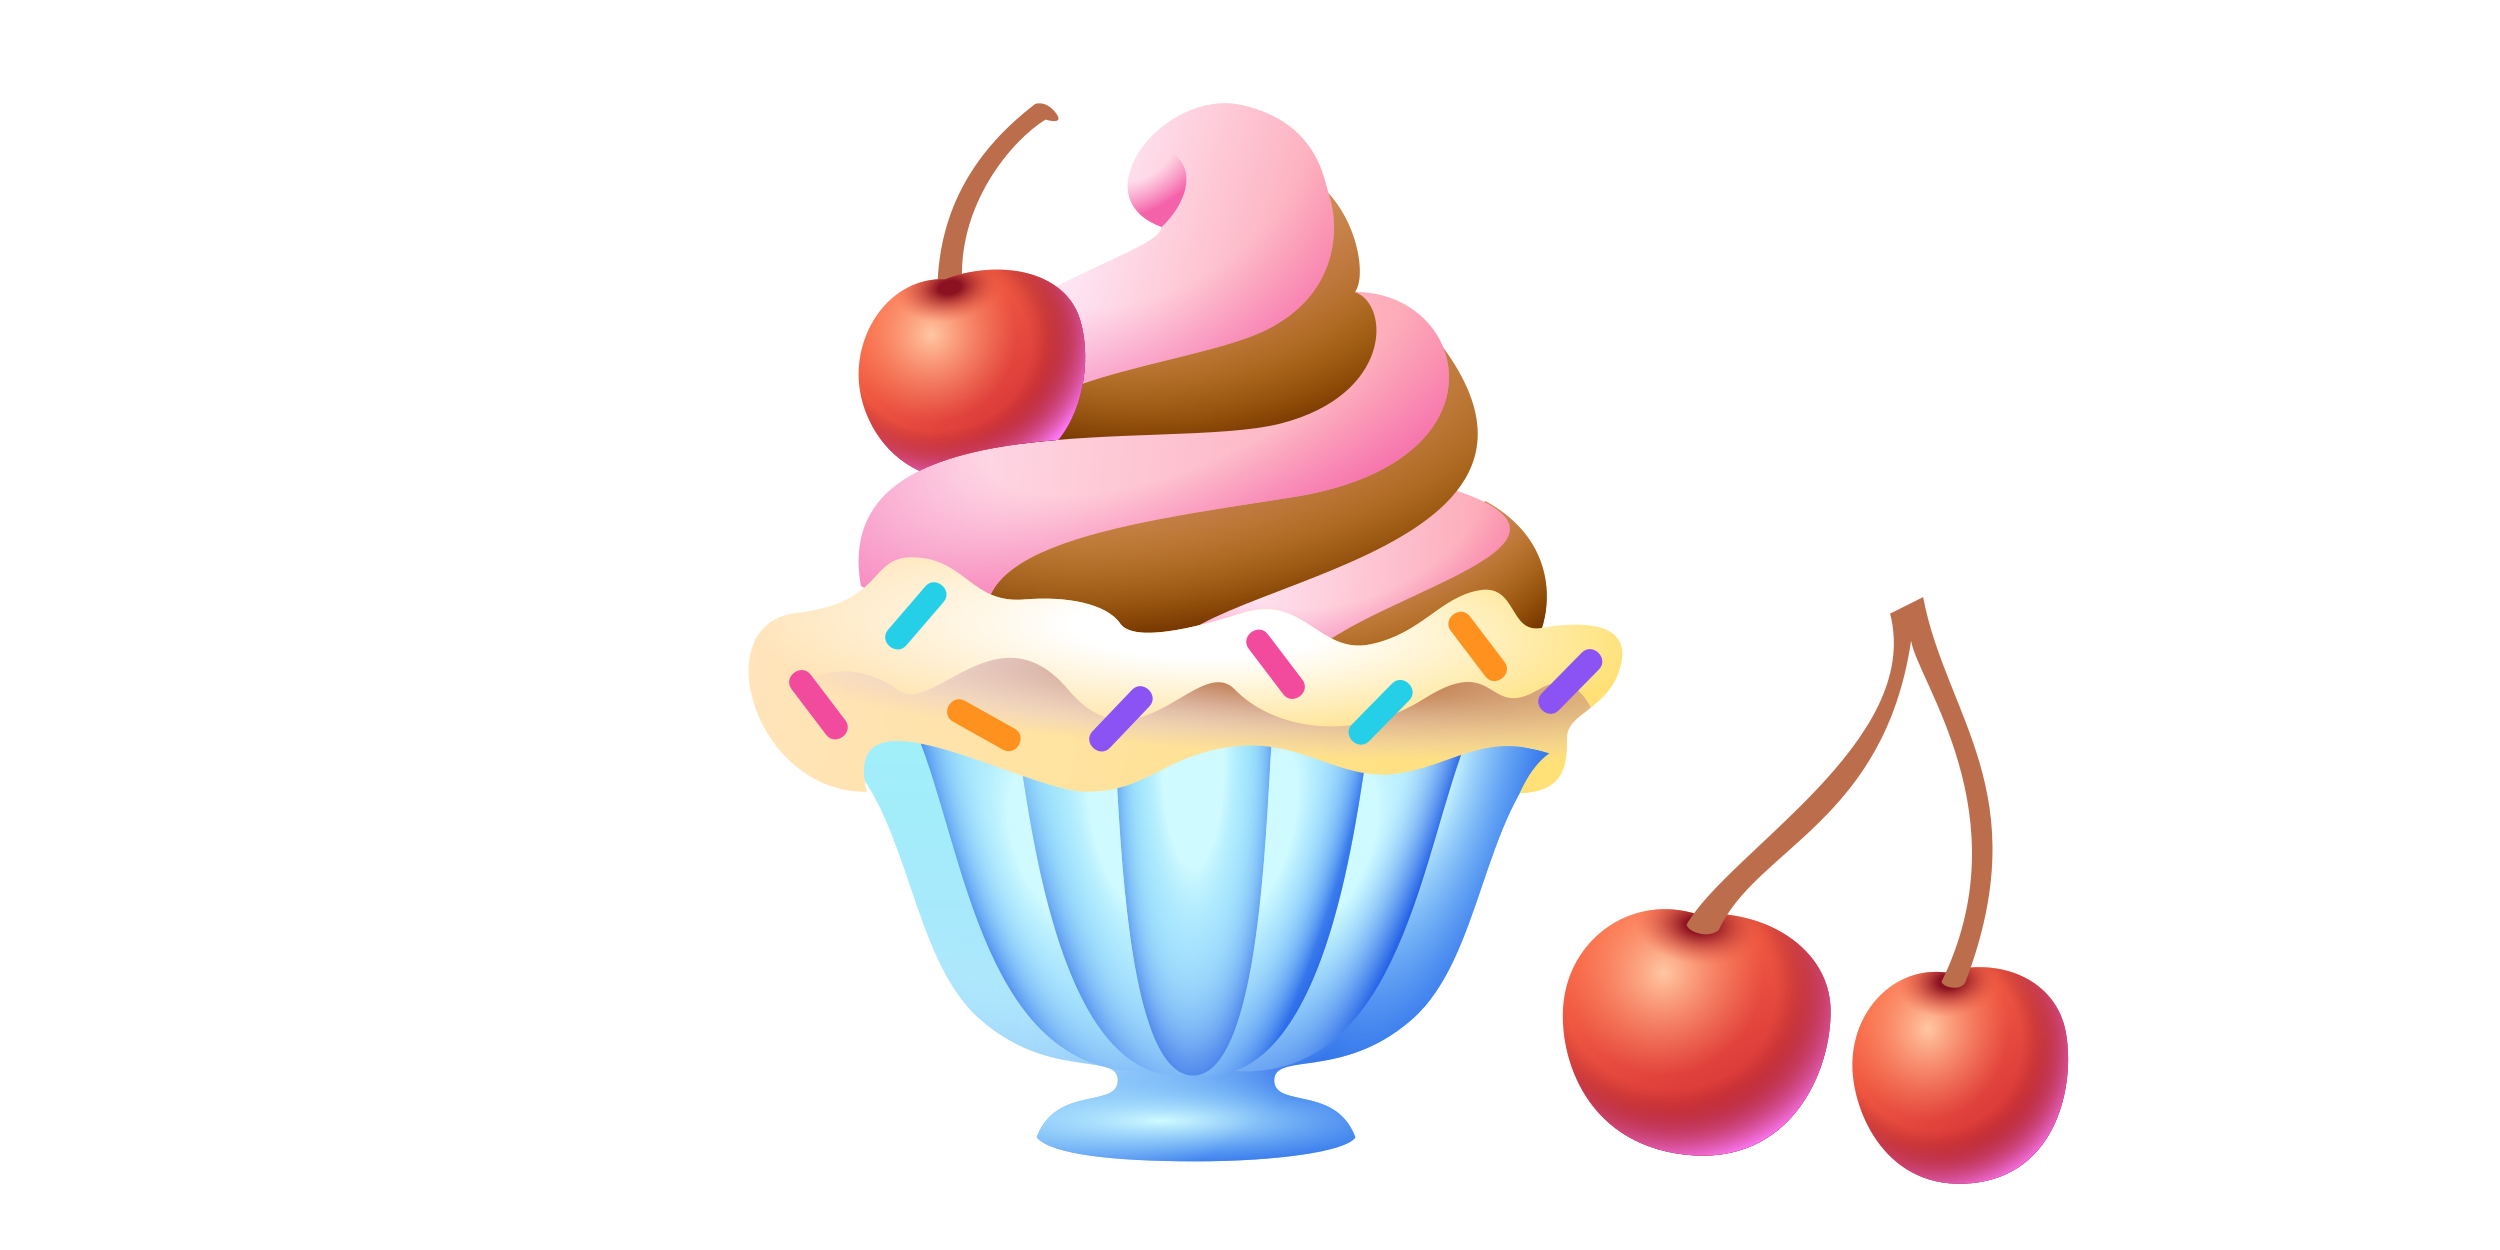
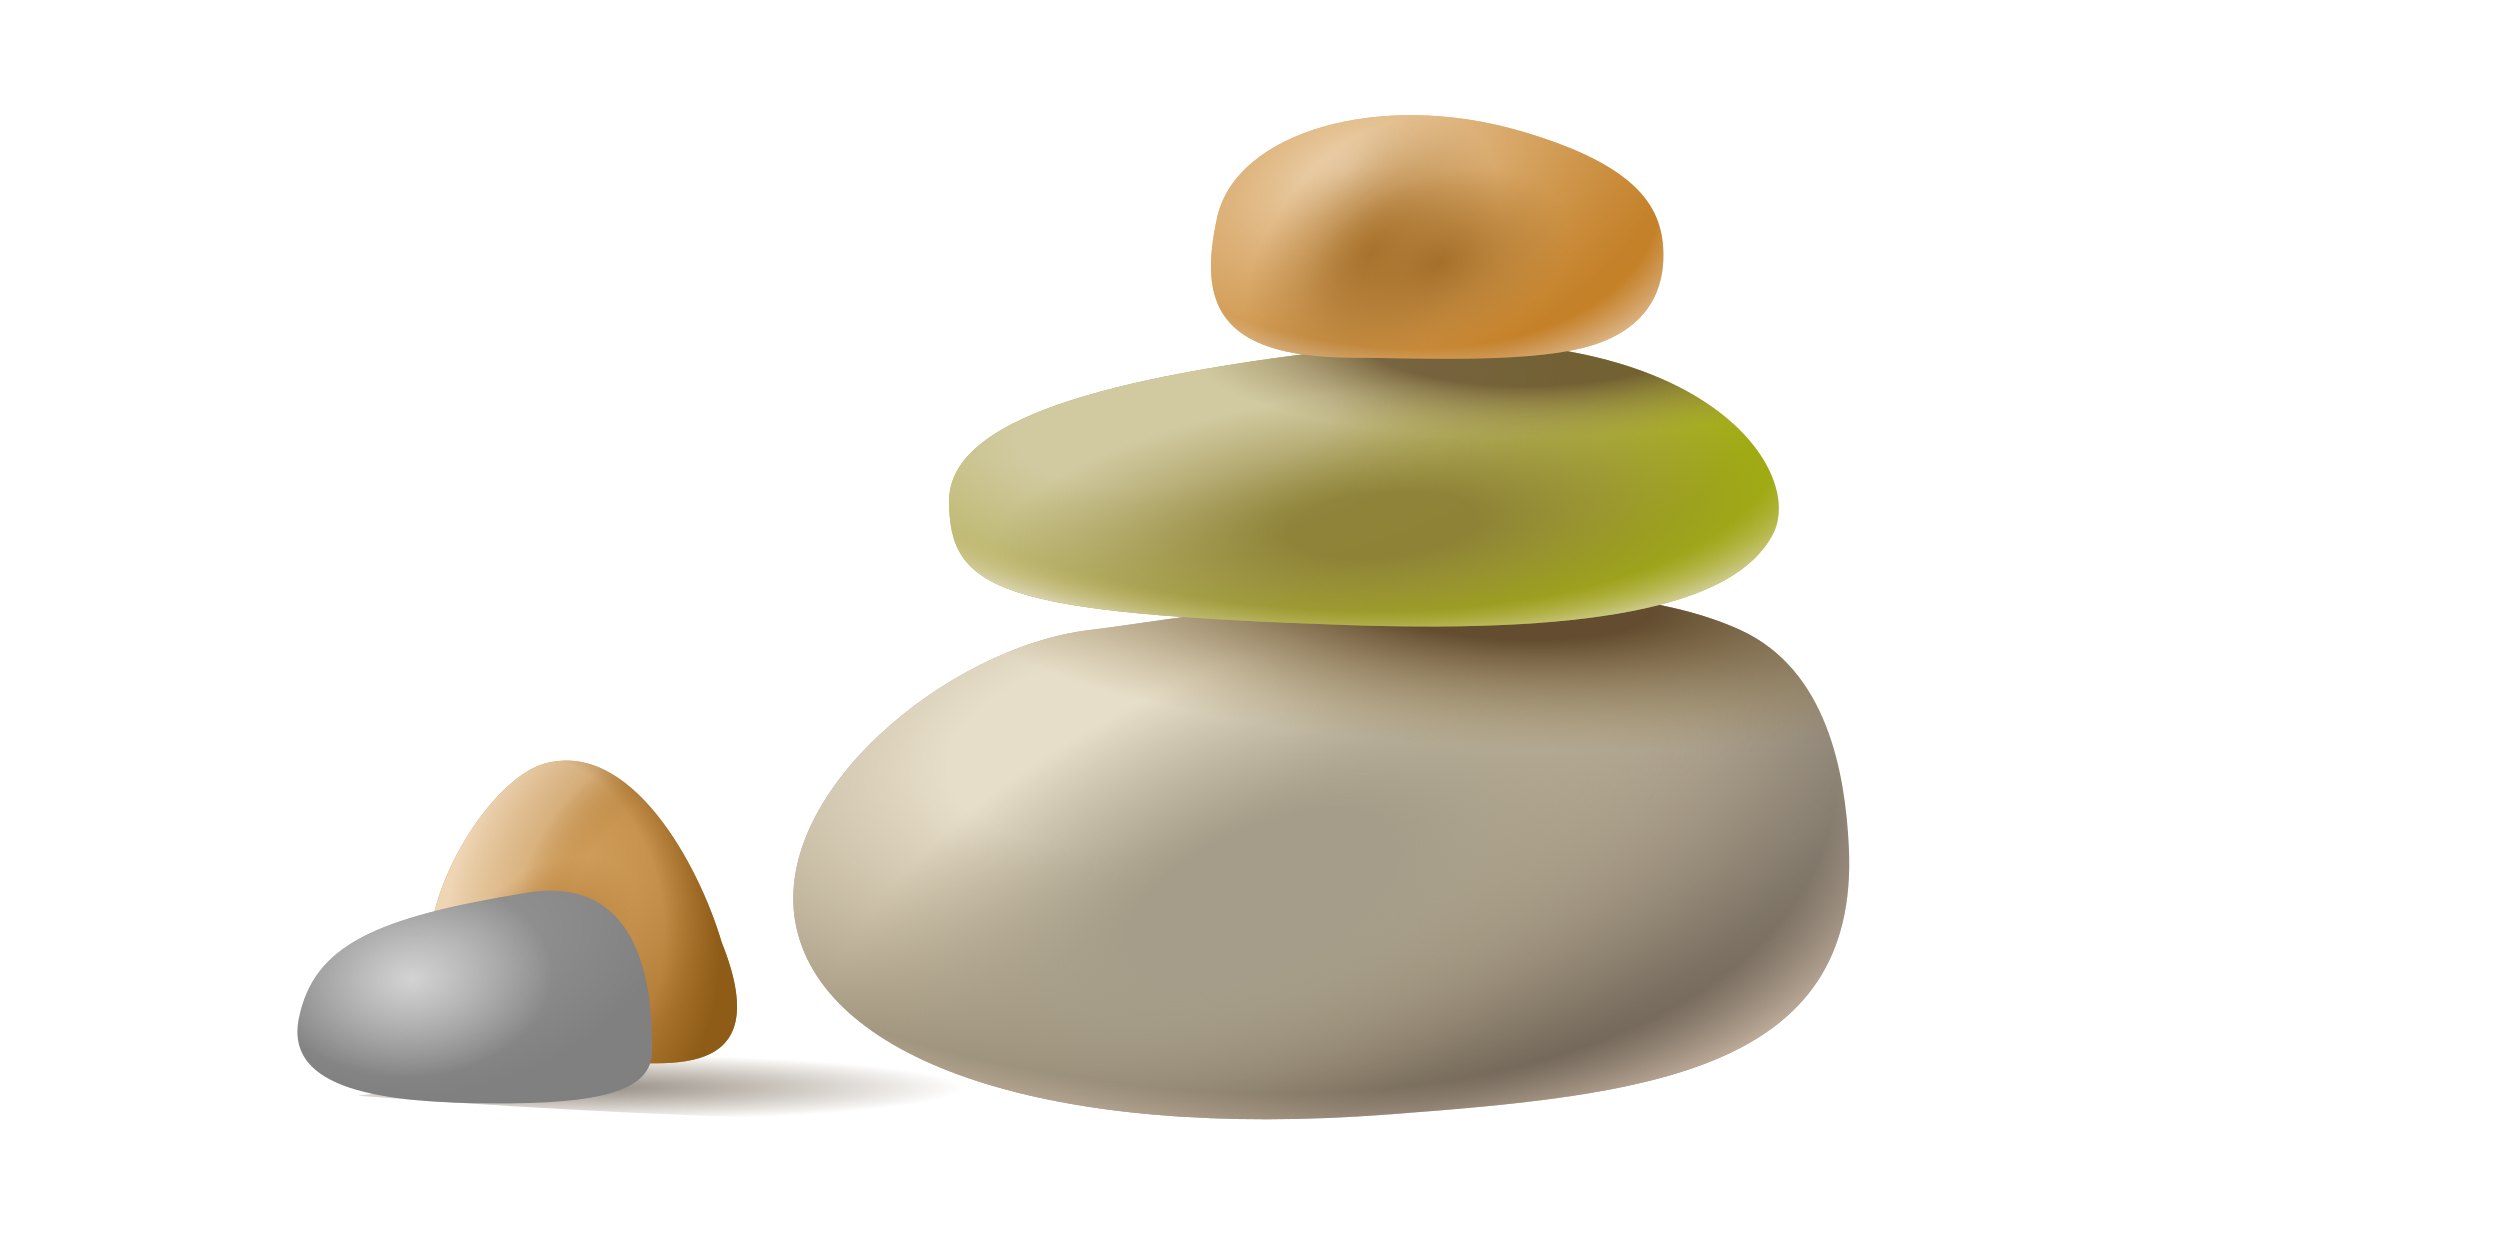
<svg xmlns="http://www.w3.org/2000/svg" viewBox="0 0 240 120" fill="none">
-   <path d="M104.776 105.432C102.933 105.825 100.58 106.327 99.519 109.182C100.889 110.841 107.002 111.49 114.817 111.49C122.632 111.49 129.303 110.517 130.115 109.182C129.055 106.327 126.702 105.825 124.858 105.432C123.442 105.13 122.327 104.892 122.327 103.702C122.327 102.532 123.535 102.361 125.436 102.091C127.99 101.729 131.795 101.19 135.601 97.816C138.942 94.854 140.607 89.95 142.279 85.03C143.929 80.17 145.585 75.295 148.865 72.259C127.678 67.707 101.394 66.346 80.769 72.259C84.049 75.295 85.705 80.17 87.356 85.03C89.027 89.95 90.693 94.854 94.033 97.816C97.84 101.19 101.644 101.729 104.198 102.091C106.099 102.361 107.308 102.532 107.308 103.702C107.308 104.892 106.192 105.13 104.776 105.432Z" fill="url(#paint0_linear_7429_248)" />
-   <path d="M104.776 105.432C102.933 105.825 100.58 106.327 99.519 109.182C100.889 110.841 107.002 111.49 114.817 111.49C122.632 111.49 129.303 110.517 130.115 109.182C129.055 106.327 126.702 105.825 124.858 105.432C123.442 105.13 122.327 104.892 122.327 103.702C122.327 102.532 123.535 102.361 125.436 102.091C127.99 101.729 131.795 101.19 135.601 97.816C138.942 94.854 140.607 89.95 142.279 85.03C143.929 80.17 145.585 75.295 148.865 72.259C127.678 67.707 101.394 66.346 80.769 72.259C84.049 75.295 85.705 80.17 87.356 85.03C89.027 89.95 90.693 94.854 94.033 97.816C97.84 101.19 101.644 101.729 104.198 102.091C106.099 102.361 107.308 102.532 107.308 103.702C107.308 104.892 106.192 105.13 104.776 105.432Z" fill="url(#paint1_radial_7429_248)" />
-   <path d="M104.776 105.432C102.933 105.825 100.58 106.327 99.519 109.182C100.889 110.841 107.002 111.49 114.817 111.49C122.632 111.49 129.303 110.517 130.115 109.182C129.055 106.327 126.702 105.825 124.858 105.432C123.442 105.13 122.327 104.892 122.327 103.702C122.327 102.532 123.535 102.361 125.436 102.091C127.99 101.729 131.795 101.19 135.601 97.816C138.942 94.854 140.607 89.95 142.279 85.03C143.929 80.17 145.585 75.295 148.865 72.259C127.678 67.707 101.394 66.346 80.769 72.259C84.049 75.295 85.705 80.17 87.356 85.03C89.027 89.95 90.693 94.854 94.033 97.816C97.84 101.19 101.644 101.729 104.198 102.091C106.099 102.361 107.308 102.532 107.308 103.702C107.308 104.892 106.192 105.13 104.776 105.432Z" fill="url(#paint2_radial_7429_248)" />
-   <path d="M104.776 105.432C102.933 105.825 100.58 106.327 99.519 109.182C100.889 110.841 107.002 111.49 114.817 111.49C122.632 111.49 129.303 110.517 130.115 109.182C129.055 106.327 126.702 105.825 124.858 105.432C123.442 105.13 122.327 104.892 122.327 103.702C122.327 102.532 123.535 102.361 125.436 102.091C127.99 101.729 131.795 101.19 135.601 97.816C138.942 94.854 140.607 89.95 142.279 85.03C143.929 80.17 145.585 75.295 148.865 72.259C127.678 67.707 101.394 66.346 80.769 72.259C84.049 75.295 85.705 80.17 87.356 85.03C89.027 89.95 90.693 94.854 94.033 97.816C97.84 101.19 101.644 101.729 104.198 102.091C106.099 102.361 107.308 102.532 107.308 103.702C107.308 104.892 106.192 105.13 104.776 105.432Z" fill="url(#paint3_radial_7429_248)" />
-   <path d="M147.692 61.154C148.99 58.317 149.531 51.909 142.608 48.101L128.798 58.558L120 67.067L147.692 61.154Z" fill="url(#paint4_linear_7429_248)" />
-   <path d="M147.692 61.154C148.99 58.317 149.531 51.909 142.608 48.101L128.798 58.558L120 67.067L147.692 61.154Z" fill="url(#paint5_radial_7429_248)" />
-   <path d="M139.579 47.019C127.644 59.423 113.077 53.942 111.923 64.904L124.327 66.346C122.163 58.558 158.221 53.221 139.579 47.019Z" fill="url(#paint6_linear_7429_248)" />
-   <path d="M139.579 47.019C127.644 59.423 113.077 53.942 111.923 64.904L124.327 66.346C122.163 58.558 158.221 53.221 139.579 47.019Z" fill="url(#paint7_radial_7429_248)" />
-   <path d="M112.212 63.894C109.759 55.817 158.077 54.375 136.118 30.433L131.25 42.404L107.019 49.615L89.567 56.394L105.144 66.635L112.212 63.894Z" fill="url(#paint8_linear_7429_248)" />
-   <path d="M112.212 63.894C109.759 55.817 158.077 54.375 136.118 30.433L131.25 42.404L107.019 49.615L89.567 56.394L105.144 66.635L112.212 63.894Z" fill="url(#paint9_radial_7429_248)" />
-   <path d="M124.76 16.442C127.644 32.885 101.683 30.505 95.337 42.909C100.769 42.909 119.452 42.837 124.76 42.26C130.067 41.683 132.837 35.962 133.558 33.173L132.873 29.207L130.096 27.981C131.346 26.346 130.096 19.038 124.76 16.442Z" fill="url(#paint10_linear_7429_248)" />
-   <path d="M124.76 16.442C127.644 32.885 101.683 30.505 95.337 42.909C100.769 42.909 119.452 42.837 124.76 42.26C130.067 41.683 132.837 35.962 133.558 33.173L132.873 29.207L130.096 27.981C131.346 26.346 130.096 19.038 124.76 16.442Z" fill="url(#paint11_radial_7429_248)" />
-   <path d="M119.279 10.096C111.779 8.365 103.558 18.894 111.49 21.779C111.49 24.952 86.683 28.991 89.423 45.289L98.365 43.702C94.111 36.418 114.288 35.192 121.442 31.731C128.596 28.269 128.557 21.731 127.644 18.894C127.115 17.596 126.779 11.827 119.279 10.096Z" fill="url(#paint12_linear_7429_248)" />
-   <path d="M119.279 10.096C111.779 8.365 103.558 18.894 111.49 21.779C111.49 24.952 86.683 28.991 89.423 45.289L98.365 43.702C94.111 36.418 114.288 35.192 121.442 31.731C128.596 28.269 128.557 21.731 127.644 18.894C127.115 17.596 126.779 11.827 119.279 10.096Z" fill="url(#paint13_radial_7429_248)" />
-   <path fill-rule="evenodd" clip-rule="evenodd" d="M111.488 21.831C113.88 19.554 114.761 16.571 112.861 14.913C111.797 13.985 110.233 14.816 108.706 15.772C107.705 18.145 108.249 20.6 111.49 21.779C111.49 21.796 111.49 21.813 111.488 21.831Z" fill="url(#paint14_radial_7429_248)" />
-   <path d="M122.885 40.673C112.067 43.413 79.471 38.077 82.644 56.25L96.635 64.183C88.413 52.644 107.192 50.394 124.038 47.74C145.096 44.423 141.13 28.017 130.024 28.017C133.486 29.171 133.702 37.933 122.885 40.673Z" fill="url(#paint15_linear_7429_248)" />
-   <path d="M122.885 40.673C112.067 43.413 79.471 38.077 82.644 56.25L96.635 64.183C88.413 52.644 107.192 50.394 124.038 47.74C145.096 44.423 141.13 28.017 130.024 28.017C133.486 29.171 133.702 37.933 122.885 40.673Z" fill="url(#paint16_radial_7429_248)" />
-   <path d="M175.736 96.902C175.848 102.764 171.956 111.948 161.84 110.858C151.724 109.769 149.41 100.596 150.16 95.764C151.095 89.733 156.938 85.887 162.883 87.761C169.42 87.213 175.624 91.04 175.736 96.902Z" fill="url(#paint17_linear_7429_248)" />
-   <path d="M175.736 96.902C175.848 102.764 171.956 111.948 161.84 110.858C151.724 109.769 149.41 100.596 150.16 95.764C151.095 89.733 156.938 85.887 162.883 87.761C169.42 87.213 175.624 91.04 175.736 96.902Z" fill="url(#paint18_radial_7429_248)" />
-   <path d="M175.736 96.902C175.848 102.764 171.956 111.948 161.84 110.858C151.724 109.769 149.41 100.596 150.16 95.764C151.095 89.733 156.938 85.887 162.883 87.761C169.42 87.213 175.624 91.04 175.736 96.902Z" fill="url(#paint19_radial_7429_248)" />
-   <path d="M175.736 96.902C175.848 102.764 171.956 111.948 161.84 110.858C151.724 109.769 149.41 100.596 150.16 95.764C151.095 89.733 156.938 85.887 162.883 87.761C169.42 87.213 175.624 91.04 175.736 96.902Z" fill="url(#paint20_radial_7429_248)" />
-   <path d="M175.736 96.902C175.848 102.764 171.956 111.948 161.84 110.858C151.724 109.769 149.41 100.596 150.16 95.764C151.095 89.733 156.938 85.887 162.883 87.761C169.42 87.213 175.624 91.04 175.736 96.902Z" fill="url(#paint21_radial_7429_248)" />
-   <path d="M198.314 99.08C199.247 104.149 197.479 112.79 189.284 113.584C181.09 114.378 177.93 106.814 177.829 102.491C177.703 97.095 181.791 92.752 186.785 93.356C191.899 91.756 197.38 94.012 198.314 99.08Z" fill="url(#paint22_linear_7429_248)" />
-   <path d="M198.314 99.08C199.247 104.149 197.479 112.79 189.284 113.584C181.09 114.378 177.93 106.814 177.829 102.491C177.703 97.095 181.791 92.752 186.785 93.356C191.899 91.756 197.38 94.012 198.314 99.08Z" fill="url(#paint23_radial_7429_248)" />
-   <path d="M198.314 99.08C199.247 104.149 197.479 112.79 189.284 113.584C181.09 114.378 177.93 106.814 177.829 102.491C177.703 97.095 181.791 92.752 186.785 93.356C191.899 91.756 197.38 94.012 198.314 99.08Z" fill="url(#paint24_radial_7429_248)" />
-   <path d="M198.314 99.08C199.247 104.149 197.479 112.79 189.284 113.584C181.09 114.378 177.93 106.814 177.829 102.491C177.703 97.095 181.791 92.752 186.785 93.356C191.899 91.756 197.38 94.012 198.314 99.08Z" fill="url(#paint25_radial_7429_248)" />
-   <path d="M198.314 99.08C199.247 104.149 197.479 112.79 189.284 113.584C181.09 114.378 177.93 106.814 177.829 102.491C177.703 97.095 181.791 92.752 186.785 93.356C191.899 91.756 197.38 94.012 198.314 99.08Z" fill="url(#paint26_radial_7429_248)" />
-   <path d="M99.364 9.985C93.739 14.312 90.133 19.917 89.989 27.706C89.989 27.706 90.493 28.139 91.143 28.139C91.792 28.139 92.405 27.706 92.405 27.706C91.712 19.744 97.2 13.403 100.373 11.48C100.373 11.48 102.32 12.091 101.347 10.829C100.373 9.567 99.364 9.985 99.364 9.985Z" fill="#BC6D4B" />
-   <path d="M181.449 58.906C184.622 71.165 166.016 81.694 161.906 88.762C161.906 88.762 161.978 89.339 163.168 89.627C164.358 89.915 165.007 89.266 165.007 89.266C168.63 81.428 180.872 78.882 183.468 61.502C183.997 65.269 194.177 78.377 186.389 94.242C186.389 94.242 186.533 94.747 187.507 94.819C188.48 94.891 188.697 94.242 188.697 94.242C195.584 76.069 186.76 68.726 184.622 57.319L181.449 58.906Z" fill="#BC6D4B" />
-   <path d="M106.785 68.568H122.281C121.573 75.288 121.514 103.255 114.533 103.255C107.551 103.255 107.508 75.429 106.785 68.568Z" fill="url(#paint27_radial_7429_248)" />
-   <path d="M106.785 68.568H122.281C121.573 75.288 121.514 103.255 114.533 103.255C107.551 103.255 107.508 75.429 106.785 68.568Z" fill="url(#paint28_radial_7429_248)" />
-   <path d="M97.482 69.819C98.671 77.035 100.939 99.438 110.583 102.824C94.4 103.788 92.612 81.399 87.981 70.347L97.482 69.819Z" fill="url(#paint29_radial_7429_248)" />
-   <path d="M97.482 69.819C98.671 77.035 100.939 99.438 110.583 102.824C94.4 103.788 92.612 81.399 87.981 70.347L97.482 69.819Z" fill="url(#paint30_radial_7429_248)" />
-   <path d="M131.578 69.819C130.389 77.035 128.121 99.438 118.477 102.824C134.66 103.788 136.448 81.399 141.079 70.347L131.578 69.819Z" fill="url(#paint31_radial_7429_248)" />
-   <path d="M131.578 69.819C130.389 77.035 128.121 99.438 118.477 102.824C134.66 103.788 136.448 81.399 141.079 70.347L131.578 69.819Z" fill="url(#paint32_radial_7429_248)" />
-   <path fill-rule="evenodd" clip-rule="evenodd" d="M97.891 72.497C97.638 70.788 97.436 69.422 97.252 68.568L115.961 67.5V68.568H106.785C106.915 69.8 107.023 71.71 107.153 74.013C107.73 84.219 108.743 102.158 114.038 103.206C102.619 104.421 99.38 82.548 97.891 72.497Z" fill="url(#paint33_radial_7429_248)" />
-   <path fill-rule="evenodd" clip-rule="evenodd" d="M97.891 72.497C97.638 70.788 97.436 69.422 97.252 68.568L115.961 67.5V68.568H106.785C106.915 69.8 107.023 71.71 107.153 74.013C107.73 84.219 108.743 102.158 114.038 103.206C102.619 104.421 99.38 82.548 97.891 72.497Z" fill="url(#paint34_radial_7429_248)" />
-   <path fill-rule="evenodd" clip-rule="evenodd" d="M131.169 72.497C131.422 70.788 131.624 69.422 131.808 68.568L113.099 67.5V68.568H122.275C122.145 69.8 122.037 71.71 121.907 74.013C121.33 84.219 120.316 102.158 115.021 103.206C126.441 104.421 129.68 82.548 131.169 72.497Z" fill="url(#paint35_radial_7429_248)" />
-   <path fill-rule="evenodd" clip-rule="evenodd" d="M131.169 72.497C131.422 70.788 131.624 69.422 131.808 68.568L113.099 67.5V68.568H122.275C122.145 69.8 122.037 71.71 121.907 74.013C121.33 84.219 120.316 102.158 115.021 103.206C126.441 104.421 129.68 82.548 131.169 72.497Z" fill="url(#paint36_radial_7429_248)" />
-   <path d="M76.442 58.846C67.644 59.856 72.404 76.154 83.221 76.01C80.481 65.048 98.365 76.01 104.279 76.01C110.192 76.01 111.635 72.548 118.269 71.683C124.904 70.817 128.51 75 133.99 74.279C139.471 73.558 142.392 70.168 148.738 72.332C147.584 73.101 146.611 74.531 145.889 76.154C150.361 76.01 150.433 73.269 150.433 70.817C150.433 68.365 154.615 68.077 155.625 63.75C156.635 59.423 151.154 59.712 147.981 60.288C144.808 60.865 145.673 55.962 141.923 56.683C138.173 57.404 136.442 60.851 131.538 61.861C126.635 62.87 125.192 56.971 119.279 58.846C114.548 60.346 108.822 61.716 107.524 59.841C106.226 57.966 102.404 57.202 98.365 57.548C93.317 57.981 92.74 53.798 87.981 53.51C83.221 53.221 85.241 57.837 76.442 58.846Z" fill="url(#paint37_linear_7429_248)" />
-   <path d="M76.442 58.846C67.644 59.856 72.404 76.154 83.221 76.01C80.481 65.048 98.365 76.01 104.279 76.01C110.192 76.01 111.635 72.548 118.269 71.683C124.904 70.817 128.51 75 133.99 74.279C139.471 73.558 142.392 70.168 148.738 72.332C147.584 73.101 146.611 74.531 145.889 76.154C150.361 76.01 150.433 73.269 150.433 70.817C150.433 68.365 154.615 68.077 155.625 63.75C156.635 59.423 151.154 59.712 147.981 60.288C144.808 60.865 145.673 55.962 141.923 56.683C138.173 57.404 136.442 60.851 131.538 61.861C126.635 62.87 125.192 56.971 119.279 58.846C114.548 60.346 108.822 61.716 107.524 59.841C106.226 57.966 102.404 57.202 98.365 57.548C93.317 57.981 92.74 53.798 87.981 53.51C83.221 53.221 85.241 57.837 76.442 58.846Z" fill="url(#paint38_radial_7429_248)" />
-   <path fill-rule="evenodd" clip-rule="evenodd" d="M152.722 67.93C151.74 66.038 150.127 64.741 147.692 66.202C145.397 67.579 144.384 66.958 143.297 66.292C141.994 65.493 140.584 64.629 136.731 67.067C129.663 71.538 122.019 69.808 118.558 66.202C117.152 64.738 115.365 65.795 113.285 67.026C110.243 68.826 106.574 70.999 102.548 66.202C98.368 61.222 94.353 63.425 91.11 65.204C89.094 66.31 87.377 67.253 86.105 66.202C83.041 63.671 74.563 62.493 75.219 72.444C77.179 74.564 79.917 76.054 83.221 76.01C81.344 68.499 89.149 71.281 96.152 73.777C99.369 74.923 102.417 76.01 104.279 76.01C107.371 76.01 109.24 75.063 111.269 74.037C113.12 73.1 115.104 72.096 118.269 71.683C121.743 71.23 124.386 72.16 126.903 73.046C129.194 73.853 131.379 74.622 133.99 74.279C135.886 74.029 137.475 73.461 139.006 72.913C141.901 71.877 144.587 70.916 148.738 72.332C147.584 73.101 146.611 74.531 145.889 76.154C150.361 76.01 150.433 73.269 150.433 70.817C150.433 69.704 151.295 69.037 152.331 68.235C152.459 68.136 152.59 68.034 152.722 67.93Z" fill="url(#paint39_radial_7429_248)" />
-   <path fill-rule="evenodd" clip-rule="evenodd" d="M92.624 67.273L97.406 69.951C98.704 70.679 97.576 72.692 96.278 71.965L91.497 69.287C90.198 68.56 91.326 66.546 92.624 67.273Z" fill="#FF921F" />
-   <path fill-rule="evenodd" clip-rule="evenodd" d="M85.259 60.448L88.831 56.292C89.801 55.164 91.551 56.668 90.581 57.797L87.009 61.953C86.039 63.081 84.289 61.577 85.259 60.448Z" fill="#26CFE8" />
-   <path fill-rule="evenodd" clip-rule="evenodd" d="M77.833 64.775L81.147 69.139C82.047 70.324 80.209 71.72 79.309 70.535L75.995 66.17C75.095 64.985 76.933 63.59 77.833 64.775Z" fill="#F24A9D" />
-   <path fill-rule="evenodd" clip-rule="evenodd" d="M121.715 60.889L125.029 65.253C125.929 66.438 124.091 67.834 123.191 66.649L119.877 62.285C118.977 61.099 120.815 59.704 121.715 60.889Z" fill="#F24A9D" />
-   <path fill-rule="evenodd" clip-rule="evenodd" d="M141.117 59.177L144.432 63.541C145.332 64.726 143.494 66.122 142.594 64.937L139.28 60.572C138.38 59.387 140.217 57.992 141.117 59.177Z" fill="#FF921F" />
-   <path fill-rule="evenodd" clip-rule="evenodd" d="M104.885 70.194L108.668 66.229C109.695 65.153 111.365 66.746 110.338 67.822L106.554 71.787C105.527 72.864 103.858 71.271 104.885 70.194Z" fill="#8B52F4" />
-   <path fill-rule="evenodd" clip-rule="evenodd" d="M153.491 64.277L149.648 68.184C148.604 69.245 146.959 67.627 148.003 66.566L151.846 62.659C152.89 61.598 154.535 63.217 153.491 64.277Z" fill="#8B52F4" />
-   <path fill-rule="evenodd" clip-rule="evenodd" d="M135.283 67.239L131.44 71.146C130.396 72.207 128.751 70.588 129.795 69.528L133.638 65.621C134.682 64.56 136.327 66.178 135.283 67.239Z" fill="#26CFE8" />
-   <path fill-rule="evenodd" clip-rule="evenodd" d="M101.612 42.223C104.341 38.781 104.638 33.824 103.691 30.697C102.248 25.937 95.919 24.848 90.709 26.802C85.424 26.642 81.873 31.995 82.499 37.134C82.835 39.889 84.589 43.526 88.262 45.2C91.812 43.444 96.615 42.645 101.612 42.223Z" fill="url(#paint40_linear_7429_248)" />
-   <path fill-rule="evenodd" clip-rule="evenodd" d="M101.612 42.223C104.341 38.781 104.638 33.824 103.691 30.697C102.248 25.937 95.919 24.848 90.709 26.802C85.424 26.642 81.873 31.995 82.499 37.134C82.835 39.889 84.589 43.526 88.262 45.2C91.812 43.444 96.615 42.645 101.612 42.223Z" fill="url(#paint41_radial_7429_248)" />
-   <path fill-rule="evenodd" clip-rule="evenodd" d="M101.612 42.223C104.341 38.781 104.638 33.824 103.691 30.697C102.248 25.937 95.919 24.848 90.709 26.802C85.424 26.642 81.873 31.995 82.499 37.134C82.835 39.889 84.589 43.526 88.262 45.2C91.812 43.444 96.615 42.645 101.612 42.223Z" fill="url(#paint42_radial_7429_248)" />
-   <path fill-rule="evenodd" clip-rule="evenodd" d="M101.612 42.223C104.341 38.781 104.638 33.824 103.691 30.697C102.248 25.937 95.919 24.848 90.709 26.802C85.424 26.642 81.873 31.995 82.499 37.134C82.835 39.889 84.589 43.526 88.262 45.2C91.812 43.444 96.615 42.645 101.612 42.223Z" fill="url(#paint43_radial_7429_248)" />
-   <path fill-rule="evenodd" clip-rule="evenodd" d="M101.612 42.223C104.341 38.781 104.638 33.824 103.691 30.697C102.248 25.937 95.919 24.848 90.709 26.802C85.424 26.642 81.873 31.995 82.499 37.134C82.835 39.889 84.589 43.526 88.262 45.2C91.812 43.444 96.615 42.645 101.612 42.223Z" fill="url(#paint44_radial_7429_248)" />
+   <path d="M102.691 105.188C99 110.279 34.348 105.188 34.348 105.188L62.856 101.37C62.856 101.37 105.643 101.116 102.691 105.188Z" fill="url(#paint0_radial_8346_30236)" />
+   <path d="M133.333 106.985C157.813 105.136 178.551 103.002 177.488 81.284C177.139 74.164 175.413 64.302 167.066 60.477C149.993 52.651 113.771 59.404 104.644 60.477C91.056 62.074 73.596 76.29 76.467 89.11C79.339 101.93 100.84 109.454 133.333 106.985Z" fill="url(#paint1_radial_8346_30236)" />
+   <path d="M133.333 106.985C157.813 105.136 178.551 103.002 177.488 81.284C177.139 74.164 175.413 64.302 167.066 60.477C149.993 52.651 113.771 59.404 104.644 60.477C91.056 62.074 73.596 76.29 76.467 89.11C79.339 101.93 100.84 109.454 133.333 106.985Z" fill="url(#paint2_radial_8346_30236)" />
+   <path d="M133.333 106.985C157.813 105.136 178.551 103.002 177.488 81.284C177.139 74.164 175.413 64.302 167.066 60.477C149.993 52.651 113.771 59.404 104.644 60.477C91.056 62.074 73.596 76.29 76.467 89.11C79.339 101.93 100.84 109.454 133.333 106.985Z" fill="url(#paint3_radial_8346_30236)" />
+   <path d="M133.333 106.985C157.813 105.136 178.551 103.002 177.488 81.284C177.139 74.164 175.413 64.302 167.066 60.477C149.993 52.651 113.771 59.404 104.644 60.477C91.056 62.074 73.596 76.29 76.467 89.11C79.339 101.93 100.84 109.454 133.333 106.985Z" fill="url(#paint4_radial_8346_30236)" />
+   <path d="M133.333 106.985C157.813 105.136 178.551 103.002 177.488 81.284C177.139 74.164 175.413 64.302 167.066 60.477C149.993 52.651 113.771 59.404 104.644 60.477C91.056 62.074 73.596 76.29 76.467 89.11C79.339 101.93 100.84 109.454 133.333 106.985Z" fill="url(#paint5_radial_8346_30236)" />
+   <path d="M52.042 73.379C47.091 75.021 40.748 85.028 41.172 92.215C41.672 100.688 47.94 102.494 56.68 101.935C61.917 101.6 75.176 105.136 69.267 90.422C67.101 83.075 60.522 70.747 52.042 73.379Z" fill="url(#paint6_radial_8346_30236)" />
+   <path d="M52.042 73.379C47.091 75.021 40.748 85.028 41.172 92.215C41.672 100.688 47.94 102.494 56.68 101.935C61.917 101.6 75.176 105.136 69.267 90.422C67.101 83.075 60.522 70.747 52.042 73.379Z" fill="url(#paint7_radial_8346_30236)" />
+   <path d="M52.042 73.379C47.091 75.021 40.748 85.028 41.172 92.215C41.672 100.688 47.94 102.494 56.68 101.935C61.917 101.6 75.176 105.136 69.267 90.422C67.101 83.075 60.522 70.747 52.042 73.379Z" fill="url(#paint8_radial_8346_30236)" />
+   <path d="M52.042 73.379C47.091 75.021 40.748 85.028 41.172 92.215C41.672 100.688 47.94 102.494 56.68 101.935C61.917 101.6 75.176 105.136 69.267 90.422C67.101 83.075 60.522 70.747 52.042 73.379Z" fill="url(#paint9_radial_8346_30236)" />
+   <path d="M47.274 105.928C57.526 105.986 62.577 104.784 62.595 100.929C62.615 97.074 62.601 83.838 50.684 85.678C36.029 88.063 30.131 90.738 28.694 97.746C27.261 104.728 37.021 105.873 47.274 105.928Z" fill="url(#paint10_radial_8346_30236)" />
+   <path d="M47.274 105.928C57.526 105.986 62.577 104.784 62.595 100.929C62.615 97.074 62.601 83.838 50.684 85.678C36.029 88.063 30.131 90.738 28.694 97.746C27.261 104.728 37.021 105.873 47.274 105.928Z" fill="url(#paint11_radial_8346_30236)" />
+   <path d="M129.346 60.006C154.496 60.868 166.674 57.771 170.146 51.386C173.618 45 162.798 29.479 129.346 33.475C109.791 35.811 91.112 39.401 91.112 48.079C91.113 56.757 95.965 58.866 129.346 60.006Z" fill="url(#paint12_radial_8346_30236)" />
+   <path d="M129.346 60.006C154.496 60.868 166.674 57.771 170.146 51.386C173.618 45 162.798 29.479 129.346 33.475C109.791 35.811 91.112 39.401 91.112 48.079C91.113 56.757 95.965 58.866 129.346 60.006Z" fill="url(#paint13_radial_8346_30236)" />
+   <path d="M129.346 60.006C154.496 60.868 166.674 57.771 170.146 51.386C173.618 45 162.798 29.479 129.346 33.475C109.791 35.811 91.112 39.401 91.112 48.079C91.113 56.757 95.965 58.866 129.346 60.006Z" fill="url(#paint14_radial_8346_30236)" />
+   <path d="M129.346 60.006C154.496 60.868 166.674 57.771 170.146 51.386C173.618 45 162.798 29.479 129.346 33.475C109.791 35.811 91.112 39.401 91.112 48.079C91.113 56.757 95.965 58.866 129.346 60.006Z" fill="url(#paint15_radial_8346_30236)" />
+   <path d="M129.346 60.006C154.496 60.868 166.674 57.771 170.146 51.386C173.618 45 162.798 29.479 129.346 33.475C109.791 35.811 91.112 39.401 91.112 48.079C91.113 56.757 95.965 58.866 129.346 60.006Z" fill="url(#paint16_radial_8346_30236)" />
+   <path d="M129.728 34.334C135.633 34.365 145.81 34.866 151.763 33.446C158.869 31.75 159.676 27.025 159.688 24.574C159.713 20.069 157.471 15.914 145.947 12.571C132.42 8.65 118.669 12.666 116.853 20.855C115.043 29.013 116.772 34.269 129.728 34.334Z" fill="url(#paint17_radial_8346_30236)" />
+   <path d="M129.728 34.334C135.633 34.365 145.81 34.866 151.763 33.446C158.869 31.75 159.676 27.025 159.688 24.574C159.713 20.069 157.471 15.914 145.947 12.571C132.42 8.65 118.669 12.666 116.853 20.855C115.043 29.013 116.772 34.269 129.728 34.334Z" fill="url(#paint18_radial_8346_30236)" />
+   <path d="M129.728 34.334C135.633 34.365 145.81 34.866 151.763 33.446C158.869 31.75 159.676 27.025 159.688 24.574C159.713 20.069 157.471 15.914 145.947 12.571C132.42 8.65 118.669 12.666 116.853 20.855C115.043 29.013 116.772 34.269 129.728 34.334Z" fill="url(#paint19_radial_8346_30236)" />
+   <path d="M129.728 34.334C135.633 34.365 145.81 34.866 151.763 33.446C158.869 31.75 159.676 27.025 159.688 24.574C159.713 20.069 157.471 15.914 145.947 12.571C132.42 8.65 118.669 12.666 116.853 20.855C115.043 29.013 116.772 34.269 129.728 34.334Z" fill="url(#paint20_radial_8346_30236)" />
+   <path d="M129.728 34.334C135.633 34.365 145.81 34.866 151.763 33.446C158.869 31.75 159.676 27.025 159.688 24.574C159.713 20.069 157.471 15.914 145.947 12.571C132.42 8.65 118.669 12.666 116.853 20.855C115.043 29.013 116.772 34.269 129.728 34.334Z" fill="url(#paint21_radial_8346_30236)" />
  <defs>
-     <linearGradient id="paint0_linear_7429_248" x1="131.702" y1="69.484" x2="131.702" y2="111.49" gradientUnits="userSpaceOnUse">
-       <stop stop-color="#9FF0F9" />
-       <stop offset="1" stop-color="#B3E0FF" />
-     </linearGradient>
-     <radialGradient id="paint1_radial_7429_248" cx="0" cy="0" r="1" gradientUnits="userSpaceOnUse" gradientTransform="translate(100.385 67.4998) rotate(100.35) scale(48.9699 39.9537)">
-       <stop offset="0.498" stop-color="#CFFAFF" stop-opacity="0" />
-       <stop offset="1" stop-color="#2764E7" />
+     <radialGradient id="paint0_radial_8346_30236" cx="0" cy="0" r="1" gradientUnits="userSpaceOnUse" gradientTransform="translate(56.7473 104.409) scale(35.7619 3.17665)">
+       <stop stop-color="#685F54" stop-opacity="0.7" />
+       <stop offset="1" stop-color="#634C2F" stop-opacity="0" />
    </radialGradient>
-     <radialGradient id="paint2_radial_7429_248" cx="0" cy="0" r="1" gradientUnits="userSpaceOnUse" gradientTransform="translate(136.875 74.4229) rotate(105.55) scale(34.4334 12.9551)">
-       <stop offset="0.158" stop-color="#CFFAFF" />
-       <stop offset="1" stop-color="#66C0FF" stop-opacity="0" />
+     <radialGradient id="paint1_radial_8346_30236" cx="0" cy="0" r="1" gradientUnits="userSpaceOnUse" gradientTransform="translate(121.996 63.9811) rotate(82.532) scale(54.7118 118.783)">
+       <stop stop-color="#C1BBB2" />
+       <stop offset="1" stop-color="#5D5040" />
    </radialGradient>
-     <radialGradient id="paint3_radial_7429_248" cx="0" cy="0" r="1" gradientUnits="userSpaceOnUse" gradientTransform="translate(111.49 107.596) scale(30.1442 5.41857)">
-       <stop stop-color="#CFFAFF" />
-       <stop offset="1" stop-color="#66C0FF" stop-opacity="0" />
+     <radialGradient id="paint2_radial_8346_30236" cx="0" cy="0" r="1" gradientUnits="userSpaceOnUse" gradientTransform="translate(107.393 71.8471) rotate(-9.42209) scale(74.4185 40.9469)">
+       <stop offset="0.218" stop-color="#E7DEC9" />
+       <stop offset="1" stop-color="#CFBC8E" stop-opacity="0" />
    </radialGradient>
-     <linearGradient id="paint4_linear_7429_248" x1="132.26" y1="34.962" x2="150.005" y2="66.477" gradientUnits="userSpaceOnUse">
-       <stop stop-color="#FFC49E" />
-       <stop offset="1" stop-color="#954700" />
-     </linearGradient>
-     <radialGradient id="paint5_radial_7429_248" cx="0" cy="0" r="1" gradientUnits="userSpaceOnUse" gradientTransform="translate(136.01 50.0481) rotate(148.979) scale(24.9085 14.9702)">
-       <stop offset="0.433" stop-color="#B57608" stop-opacity="0" />
-       <stop offset="1" stop-color="#783800" />
+     <radialGradient id="paint3_radial_8346_30236" cx="0" cy="0" r="1" gradientUnits="userSpaceOnUse" gradientTransform="translate(121.184 86.0723) rotate(-24.6469) scale(63.2873 30.5347)">
+       <stop offset="0.218" stop-color="#A59D89" />
+       <stop offset="0.718" stop-color="#998F77" stop-opacity="0" />
    </radialGradient>
-     <linearGradient id="paint6_linear_7429_248" x1="120" y1="47.019" x2="146.85" y2="49.018" gradientUnits="userSpaceOnUse">
-       <stop stop-color="#FEE4F2" />
-       <stop offset="1" stop-color="#FDA0AD" />
-     </linearGradient>
-     <radialGradient id="paint7_radial_7429_248" cx="0" cy="0" r="1" gradientUnits="userSpaceOnUse" gradientTransform="translate(130.539 51.1621) rotate(157.488) scale(28.3845 13.9563)">
-       <stop offset="0.433" stop-color="#F462AA" stop-opacity="0" />
-       <stop offset="1" stop-color="#F462AA" />
+     <radialGradient id="paint4_radial_8346_30236" cx="0" cy="0" r="1" gradientUnits="userSpaceOnUse" gradientTransform="translate(144.966 57.8853) rotate(2.51443) scale(77.5116 19.5405)">
+       <stop offset="0.177" stop-color="#634C2F" />
+       <stop offset="0.718" stop-color="#9C8654" stop-opacity="0" />
    </radialGradient>
-     <linearGradient id="paint8_linear_7429_248" x1="105.721" y1="10.442" x2="137.019" y2="69.952" gradientUnits="userSpaceOnUse">
-       <stop stop-color="#FFC49E" />
-       <stop offset="1" stop-color="#954700" />
-     </linearGradient>
-     <radialGradient id="paint9_radial_7429_248" cx="0" cy="0" r="1" gradientUnits="userSpaceOnUse" gradientTransform="translate(119.435 41.2835) rotate(166.263) scale(41.5392 17.6201)">
-       <stop offset="0.433" stop-color="#B57608" stop-opacity="0" />
-       <stop offset="1" stop-color="#783800" />
+     <radialGradient id="paint5_radial_8346_30236" cx="0" cy="0" r="1" gradientUnits="userSpaceOnUse" gradientTransform="translate(104.701 63.2968) rotate(11.9625) scale(90.7177 49.388)">
+       <stop offset="0.804" stop-color="#DDCABA" stop-opacity="0" />
+       <stop offset="0.951" stop-color="#F2D9C3" />
    </radialGradient>
-     <linearGradient id="paint10_linear_7429_248" x1="108.894" y1="5.106" x2="130.893" y2="45.197" gradientUnits="userSpaceOnUse">
-       <stop stop-color="#FFC49E" />
-       <stop offset="1" stop-color="#954700" />
-     </linearGradient>
-     <radialGradient id="paint11_radial_7429_248" cx="0" cy="0" r="1" gradientUnits="userSpaceOnUse" gradientTransform="translate(117.115 24.375) rotate(166.228) scale(30.294 17.7948)">
-       <stop offset="0.433" stop-color="#B57608" stop-opacity="0" />
-       <stop offset="1" stop-color="#783800" />
+     <radialGradient id="paint6_radial_8346_30236" cx="0" cy="0" r="1" gradientUnits="userSpaceOnUse" gradientTransform="translate(49.3682 85.2267) rotate(64.7118) scale(18.4339 27.1938)">
+       <stop stop-color="#DCAA68" />
+       <stop offset="1" stop-color="#B07A33" />
    </radialGradient>
-     <linearGradient id="paint12_linear_7429_248" x1="106.587" y1="15.058" x2="130.392" y2="22.051" gradientUnits="userSpaceOnUse">
-       <stop stop-color="#FEE4F2" />
-       <stop offset="1" stop-color="#FDA0AD" />
-     </linearGradient>
-     <radialGradient id="paint13_radial_7429_248" cx="0" cy="0" r="1" gradientUnits="userSpaceOnUse" gradientTransform="translate(111.114 17.4898) rotate(147.181) scale(36.7108 22.8866)">
-       <stop offset="0.433" stop-color="#F67AB8" stop-opacity="0" />
-       <stop offset="1" stop-color="#F462AA" />
+     <radialGradient id="paint7_radial_8346_30236" cx="0" cy="0" r="1" gradientUnits="userSpaceOnUse" gradientTransform="translate(69.8076 90.4336) rotate(119.445) scale(30.8064 30.4304)">
+       <stop offset="0.514" stop-color="#B07A33" stop-opacity="0" />
+       <stop offset="0.678" stop-color="#DBB98D" stop-opacity="0.694" />
+       <stop offset="0.888" stop-color="#EED5B4" />
    </radialGradient>
-     <radialGradient id="paint14_radial_7429_248" cx="0" cy="0" r="1" gradientUnits="userSpaceOnUse" gradientTransform="translate(109.61 14.5652) rotate(144.412) scale(8.32463 5.39243)">
-       <stop offset="0.433" stop-color="#F67AB8" stop-opacity="0" />
-       <stop offset="1" stop-color="#F462AA" />
+     <radialGradient id="paint8_radial_8346_30236" cx="0" cy="0" r="1" gradientUnits="userSpaceOnUse" gradientTransform="translate(51.4042 92.0365) rotate(43.0144) scale(7.24855 11.8477)">
+       <stop stop-color="#A46F2A" />
+       <stop offset="1" stop-color="#B07A33" stop-opacity="0" />
    </radialGradient>
-     <linearGradient id="paint15_linear_7429_248" x1="82.428" y1="27.837" x2="145.717" y2="33.942" gradientUnits="userSpaceOnUse">
-       <stop stop-color="#FEE4F2" />
-       <stop offset="1" stop-color="#FDA0AD" />
-     </linearGradient>
-     <radialGradient id="paint16_radial_7429_248" cx="0" cy="0" r="1" gradientUnits="userSpaceOnUse" gradientTransform="translate(114.375 35.7693) rotate(155.681) scale(49.3819 19.6454)">
-       <stop offset="0.433" stop-color="#F462AA" stop-opacity="0" />
-       <stop offset="1" stop-color="#F462AA" />
+     <radialGradient id="paint9_radial_8346_30236" cx="0" cy="0" r="1" gradientUnits="userSpaceOnUse" gradientTransform="translate(52.6441 87.549) rotate(77.0329) scale(22.4968 16.1183)">
+       <stop offset="0.675" stop-color="#8F5C17" stop-opacity="0" />
+       <stop offset="1" stop-color="#8F5C17" />
    </radialGradient>
-     <linearGradient id="paint17_linear_7429_248" x1="157.289" y1="85.053" x2="169.948" y2="113.43" gradientUnits="userSpaceOnUse">
-       <stop stop-color="#FF6F47" />
-       <stop offset="1" stop-color="#CA2134" />
-     </linearGradient>
-     <radialGradient id="paint18_radial_7429_248" cx="0" cy="0" r="1" gradientUnits="userSpaceOnUse" gradientTransform="translate(160.268 95.15) rotate(93.313) scale(17.2383 18.7335)">
-       <stop offset="0.545" stop-color="#8B1321" stop-opacity="0" />
-       <stop offset="1" stop-color="#8B1321" />
+     <radialGradient id="paint10_radial_8346_30236" cx="0" cy="0" r="1" gradientUnits="userSpaceOnUse" gradientTransform="translate(43.2758 91.2051) rotate(73.4158) scale(13.3888 22.0756)">
+       <stop stop-color="#979797" />
+       <stop offset="1" stop-color="#808080" />
    </radialGradient>
-     <radialGradient id="paint19_radial_7429_248" cx="0" cy="0" r="1" gradientUnits="userSpaceOnUse" gradientTransform="translate(159.702 93.4001) rotate(103.79) scale(9.86747 9.61767)">
-       <stop stop-color="#FFC7A3" />
-       <stop offset="1" stop-color="#FF9C70" stop-opacity="0" />
+     <radialGradient id="paint11_radial_8346_30236" cx="0" cy="0" r="1" gradientUnits="userSpaceOnUse" gradientTransform="translate(39.4944 93.9737) rotate(86.2109) scale(9.4965 13.6105)">
+       <stop stop-color="#D4D3D3" />
+       <stop offset="1" stop-color="#D4D3D3" stop-opacity="0" />
    </radialGradient>
-     <radialGradient id="paint20_radial_7429_248" cx="0" cy="0" r="1" gradientUnits="userSpaceOnUse" gradientTransform="translate(163.162 88.8116) rotate(4.99534) scale(10.8173 6.58835)">
-       <stop offset="0.12" stop-color="#8B1321" />
-       <stop offset="0.578" stop-color="#EB5943" stop-opacity="0" />
+     <radialGradient id="paint12_radial_8346_30236" cx="0" cy="0" r="1" gradientUnits="userSpaceOnUse" gradientTransform="translate(106.265 42.9695) rotate(34.5304) scale(24.0426 43.9351)">
+       <stop stop-color="#ADAA6A" />
+       <stop offset="1" stop-color="#A0AB13" />
    </radialGradient>
-     <radialGradient id="paint21_radial_7429_248" cx="0" cy="0" r="1" gradientUnits="userSpaceOnUse" gradientTransform="translate(160.268 95.15) rotate(92.7473) scale(17.516 19.0354)">
-       <stop offset="0.575" stop-color="#B7272F" stop-opacity="0" />
-       <stop offset="0.95" stop-color="#FF7AFA" />
+     <radialGradient id="paint13_radial_8346_30236" cx="0" cy="0" r="1" gradientUnits="userSpaceOnUse" gradientTransform="translate(112.846 40.4978) rotate(-6.46713) scale(58.2886 23.3877)">
+       <stop offset="0.263" stop-color="#D1CAA1" />
+       <stop offset="1" stop-color="#C6B96F" stop-opacity="0" />
    </radialGradient>
-     <linearGradient id="paint22_linear_7429_248" x1="181.949" y1="91.968" x2="198.017" y2="112.951" gradientUnits="userSpaceOnUse">
-       <stop stop-color="#FF6F47" />
-       <stop offset="1" stop-color="#CA2134" />
-     </linearGradient>
-     <radialGradient id="paint23_radial_7429_248" cx="0" cy="0" r="1" gradientUnits="userSpaceOnUse" gradientTransform="translate(185.772 100.219) rotate(83.6235) scale(15.2029 15.1752)">
-       <stop offset="0.545" stop-color="#8B1321" stop-opacity="0" />
-       <stop offset="1" stop-color="#8B1321" />
+     <radialGradient id="paint14_radial_8346_30236" cx="0" cy="0" r="1" gradientUnits="userSpaceOnUse" gradientTransform="translate(132.748 50.4395) rotate(-5.36182) scale(42.2986 14.4865)">
+       <stop offset="0.217" stop-color="#8A7D35" stop-opacity="0.9" />
+       <stop offset="0.897" stop-color="#978A40" stop-opacity="0" />
    </radialGradient>
-     <radialGradient id="paint24_radial_7429_248" cx="0" cy="0" r="1" gradientUnits="userSpaceOnUse" gradientTransform="translate(185.07 98.7978) rotate(93.2012) scale(8.73603 7.76083)">
-       <stop stop-color="#FFC7A3" />
-       <stop offset="1" stop-color="#FF9C70" stop-opacity="0" />
+     <radialGradient id="paint15_radial_8346_30236" cx="0" cy="0" r="1" gradientUnits="userSpaceOnUse" gradientTransform="translate(146.431 32.8262) scale(46.2005 13.048)">
+       <stop offset="0.324" stop-color="#634C2F" stop-opacity="0.8" />
+       <stop offset="0.718" stop-color="#9C8654" stop-opacity="0" />
    </radialGradient>
-     <radialGradient id="paint25_radial_7429_248" cx="0" cy="0" r="1" gradientUnits="userSpaceOnUse" gradientTransform="translate(187.157 94.2201) rotate(-6.7897) scale(8.75903 5.81279)">
-       <stop offset="0.12" stop-color="#8B1321" />
-       <stop offset="0.578" stop-color="#EB5943" stop-opacity="0" />
+     <radialGradient id="paint16_radial_8346_30236" cx="0" cy="0" r="1" gradientUnits="userSpaceOnUse" gradientTransform="translate(124.396 37.9793) rotate(4.87927) scale(58.4957 25.2545)">
+       <stop offset="0.804" stop-color="#C6B96F" stop-opacity="0" />
+       <stop offset="0.946" stop-color="#DDD8BA" />
    </radialGradient>
-     <radialGradient id="paint26_radial_7429_248" cx="0" cy="0" r="1" gradientUnits="userSpaceOnUse" gradientTransform="translate(185.772 100.219) rotate(83.1037) scale(15.4422 15.4253)">
-       <stop offset="0.575" stop-color="#B7272F" stop-opacity="0" />
-       <stop offset="0.95" stop-color="#FF7AFA" />
+     <radialGradient id="paint17_radial_8346_30236" cx="0" cy="0" r="1" gradientUnits="userSpaceOnUse" gradientTransform="translate(129.322 16.3516) rotate(63.025) scale(22.1497 38.1428)">
+       <stop stop-color="#EEB05F" />
+       <stop offset="1" stop-color="#C68127" />
    </radialGradient>
-     <radialGradient id="paint27_radial_7429_248" cx="0" cy="0" r="1" gradientUnits="userSpaceOnUse" gradientTransform="translate(114.533 71.3434) rotate(90) scale(35.3018 8.49278)">
-       <stop offset="0.498" stop-color="#CFFAFF" stop-opacity="0" />
-       <stop offset="1" stop-color="#2764E7" />
+     <radialGradient id="paint18_radial_8346_30236" cx="0" cy="0" r="1" gradientUnits="userSpaceOnUse" gradientTransform="translate(129.322 16.3516) rotate(65.3481) scale(24.0879 41.6161)">
+       <stop stop-color="#EED5B4" />
+       <stop offset="1" stop-color="#B07A33" stop-opacity="0" />
    </radialGradient>
-     <radialGradient id="paint28_radial_7429_248" cx="0" cy="0" r="1" gradientUnits="userSpaceOnUse" gradientTransform="translate(114.533 72.7668) rotate(90) scale(34.163 9.72506)">
-       <stop offset="0.308" stop-color="#CFFAFF" />
-       <stop offset="0.842" stop-color="#66C0FF" stop-opacity="0" />
+     <radialGradient id="paint19_radial_8346_30236" cx="0" cy="0" r="1" gradientUnits="userSpaceOnUse" gradientTransform="translate(131.694 24.3151) rotate(39.8268) scale(9.54221 15.1682)">
+       <stop stop-color="#A46F2A" />
+       <stop offset="1" stop-color="#B07A33" stop-opacity="0" />
    </radialGradient>
-     <radialGradient id="paint29_radial_7429_248" cx="0" cy="0" r="1" gradientUnits="userSpaceOnUse" gradientTransform="translate(101.827 75.8987) rotate(71.7334) scale(39.5735 12.4802)">
-       <stop offset="0.498" stop-color="#CFFAFF" stop-opacity="0" />
-       <stop offset="1" stop-color="#2764E7" />
+     <radialGradient id="paint20_radial_8346_30236" cx="0" cy="0" r="1" gradientUnits="userSpaceOnUse" gradientTransform="translate(137.97 25.2717) rotate(69.314) scale(8.35734 13.2847)">
+       <stop stop-color="#A46F2A" />
+       <stop offset="1" stop-color="#B07A33" stop-opacity="0" />
    </radialGradient>
-     <radialGradient id="paint30_radial_7429_248" cx="0" cy="0" r="1" gradientUnits="userSpaceOnUse" gradientTransform="translate(100.385 81.0232) rotate(72.0989) scale(44.5772 19.1369)">
-       <stop offset="0.158" stop-color="#CFFAFF" />
-       <stop offset="0.587" stop-color="#66C0FF" stop-opacity="0" />
-     </radialGradient>
-     <radialGradient id="paint31_radial_7429_248" cx="0" cy="0" r="1" gradientUnits="userSpaceOnUse" gradientTransform="translate(128.675 81.0232) rotate(107.901) scale(44.5772 19.1369)">
-       <stop offset="0.158" stop-color="#CFFAFF" />
-       <stop offset="0.587" stop-color="#66C0FF" stop-opacity="0" />
-     </radialGradient>
-     <radialGradient id="paint32_radial_7429_248" cx="0" cy="0" r="1" gradientUnits="userSpaceOnUse" gradientTransform="translate(127.233 75.8987) rotate(108.267) scale(39.5735 11.6443)">
-       <stop offset="0.498" stop-color="#CFFAFF" stop-opacity="0" />
-       <stop offset="1" stop-color="#2764E7" />
-     </radialGradient>
-     <radialGradient id="paint33_radial_7429_248" cx="0" cy="0" r="1" gradientUnits="userSpaceOnUse" gradientTransform="translate(108.713 74.0802) rotate(75.8322) scale(41.9484 12.9921)">
-       <stop offset="0.498" stop-color="#CFFAFF" stop-opacity="0" />
-       <stop offset="1" stop-color="#2764E7" />
-     </radialGradient>
-     <radialGradient id="paint34_radial_7429_248" cx="0" cy="0" r="1" gradientUnits="userSpaceOnUse" gradientTransform="translate(107.519 79.6264) rotate(76.1234) scale(47.2908 16.1607)">
-       <stop offset="0.158" stop-color="#CFFAFF" />
-       <stop offset="0.587" stop-color="#66C0FF" stop-opacity="0" />
-     </radialGradient>
-     <radialGradient id="paint35_radial_7429_248" cx="0" cy="0" r="1" gradientUnits="userSpaceOnUse" gradientTransform="translate(120.346 74.0802) rotate(104.168) scale(41.9484 10.5479)">
-       <stop offset="0.498" stop-color="#CFFAFF" stop-opacity="0" />
-       <stop offset="1" stop-color="#2764E7" />
-     </radialGradient>
-     <radialGradient id="paint36_radial_7429_248" cx="0" cy="0" r="1" gradientUnits="userSpaceOnUse" gradientTransform="translate(121.54 79.6264) rotate(103.877) scale(47.2908 16.1607)">
-       <stop offset="0.158" stop-color="#CFFAFF" />
-       <stop offset="0.587" stop-color="#66C0FF" stop-opacity="0" />
-     </radialGradient>
-     <linearGradient id="paint37_linear_7429_248" x1="71.862" y1="53.497" x2="162.115" y2="74.423" gradientUnits="userSpaceOnUse">
-       <stop stop-color="#FFE4BE" />
-       <stop offset="1" stop-color="#FFE06B" />
-     </linearGradient>
-     <radialGradient id="paint38_radial_7429_248" cx="0" cy="0" r="1" gradientUnits="userSpaceOnUse" gradientTransform="translate(114.663 60.3463) rotate(1.89652) scale(43.5816 10.5972)">
-       <stop offset="0.269" stop-color="white" />
-       <stop offset="1" stop-color="white" stop-opacity="0" />
-     </radialGradient>
-     <radialGradient id="paint39_radial_7429_248" cx="0" cy="0" r="1" gradientUnits="userSpaceOnUse" gradientTransform="translate(125.913 65.048) rotate(2.86995) scale(54.7321 7.66758)">
-       <stop stop-color="#AE5606" />
-       <stop offset="1" stop-color="#CEB0FF" stop-opacity="0" />
-     </radialGradient>
-     <linearGradient id="paint40_linear_7429_248" x1="85.517" y1="25.881" x2="102.393" y2="46.129" gradientUnits="userSpaceOnUse">
-       <stop stop-color="#FF6F47" />
-       <stop offset="1" stop-color="#CA2134" />
-     </linearGradient>
-     <radialGradient id="paint41_radial_7429_248" cx="0" cy="0" r="1" gradientUnits="userSpaceOnUse" gradientTransform="translate(90.2772 33.437) rotate(77.5476) scale(14.6228 15.8912)">
-       <stop offset="0.545" stop-color="#8B1321" stop-opacity="0" />
-       <stop offset="1" stop-color="#8B1321" />
-     </radialGradient>
-     <radialGradient id="paint42_radial_7429_248" cx="0" cy="0" r="1" gradientUnits="userSpaceOnUse" gradientTransform="translate(89.4118 32.139) rotate(88.0251) scale(8.37036 8.15845)">
-       <stop stop-color="#FFC7A3" />
-       <stop offset="1" stop-color="#FF9C70" stop-opacity="0" />
-     </radialGradient>
-     <radialGradient id="paint43_radial_7429_248" cx="0" cy="0" r="1" gradientUnits="userSpaceOnUse" gradientTransform="translate(91.1786 27.5957) rotate(-10.7701) scale(9.17606 5.58875)">
-       <stop offset="0.12" stop-color="#8B1321" />
-       <stop offset="0.578" stop-color="#EB5943" stop-opacity="0" />
-     </radialGradient>
-     <radialGradient id="paint44_radial_7429_248" cx="0" cy="0" r="1" gradientUnits="userSpaceOnUse" gradientTransform="translate(90.6069 33.0284) rotate(76.4807) scale(14.3205 16.1177)">
-       <stop offset="0.575" stop-color="#B7272F" stop-opacity="0" />
-       <stop offset="0.95" stop-color="#FF7AFA" />
+     <radialGradient id="paint21_radial_8346_30236" cx="0" cy="0" r="1" gradientUnits="userSpaceOnUse" gradientTransform="translate(128.484 14.077) rotate(12.8487) scale(39.0032 23.062)">
+       <stop offset="0.804" stop-color="#DDCABA" stop-opacity="0" />
+       <stop offset="1" stop-color="#F2D9C3" />
    </radialGradient>
  </defs>
</svg>
